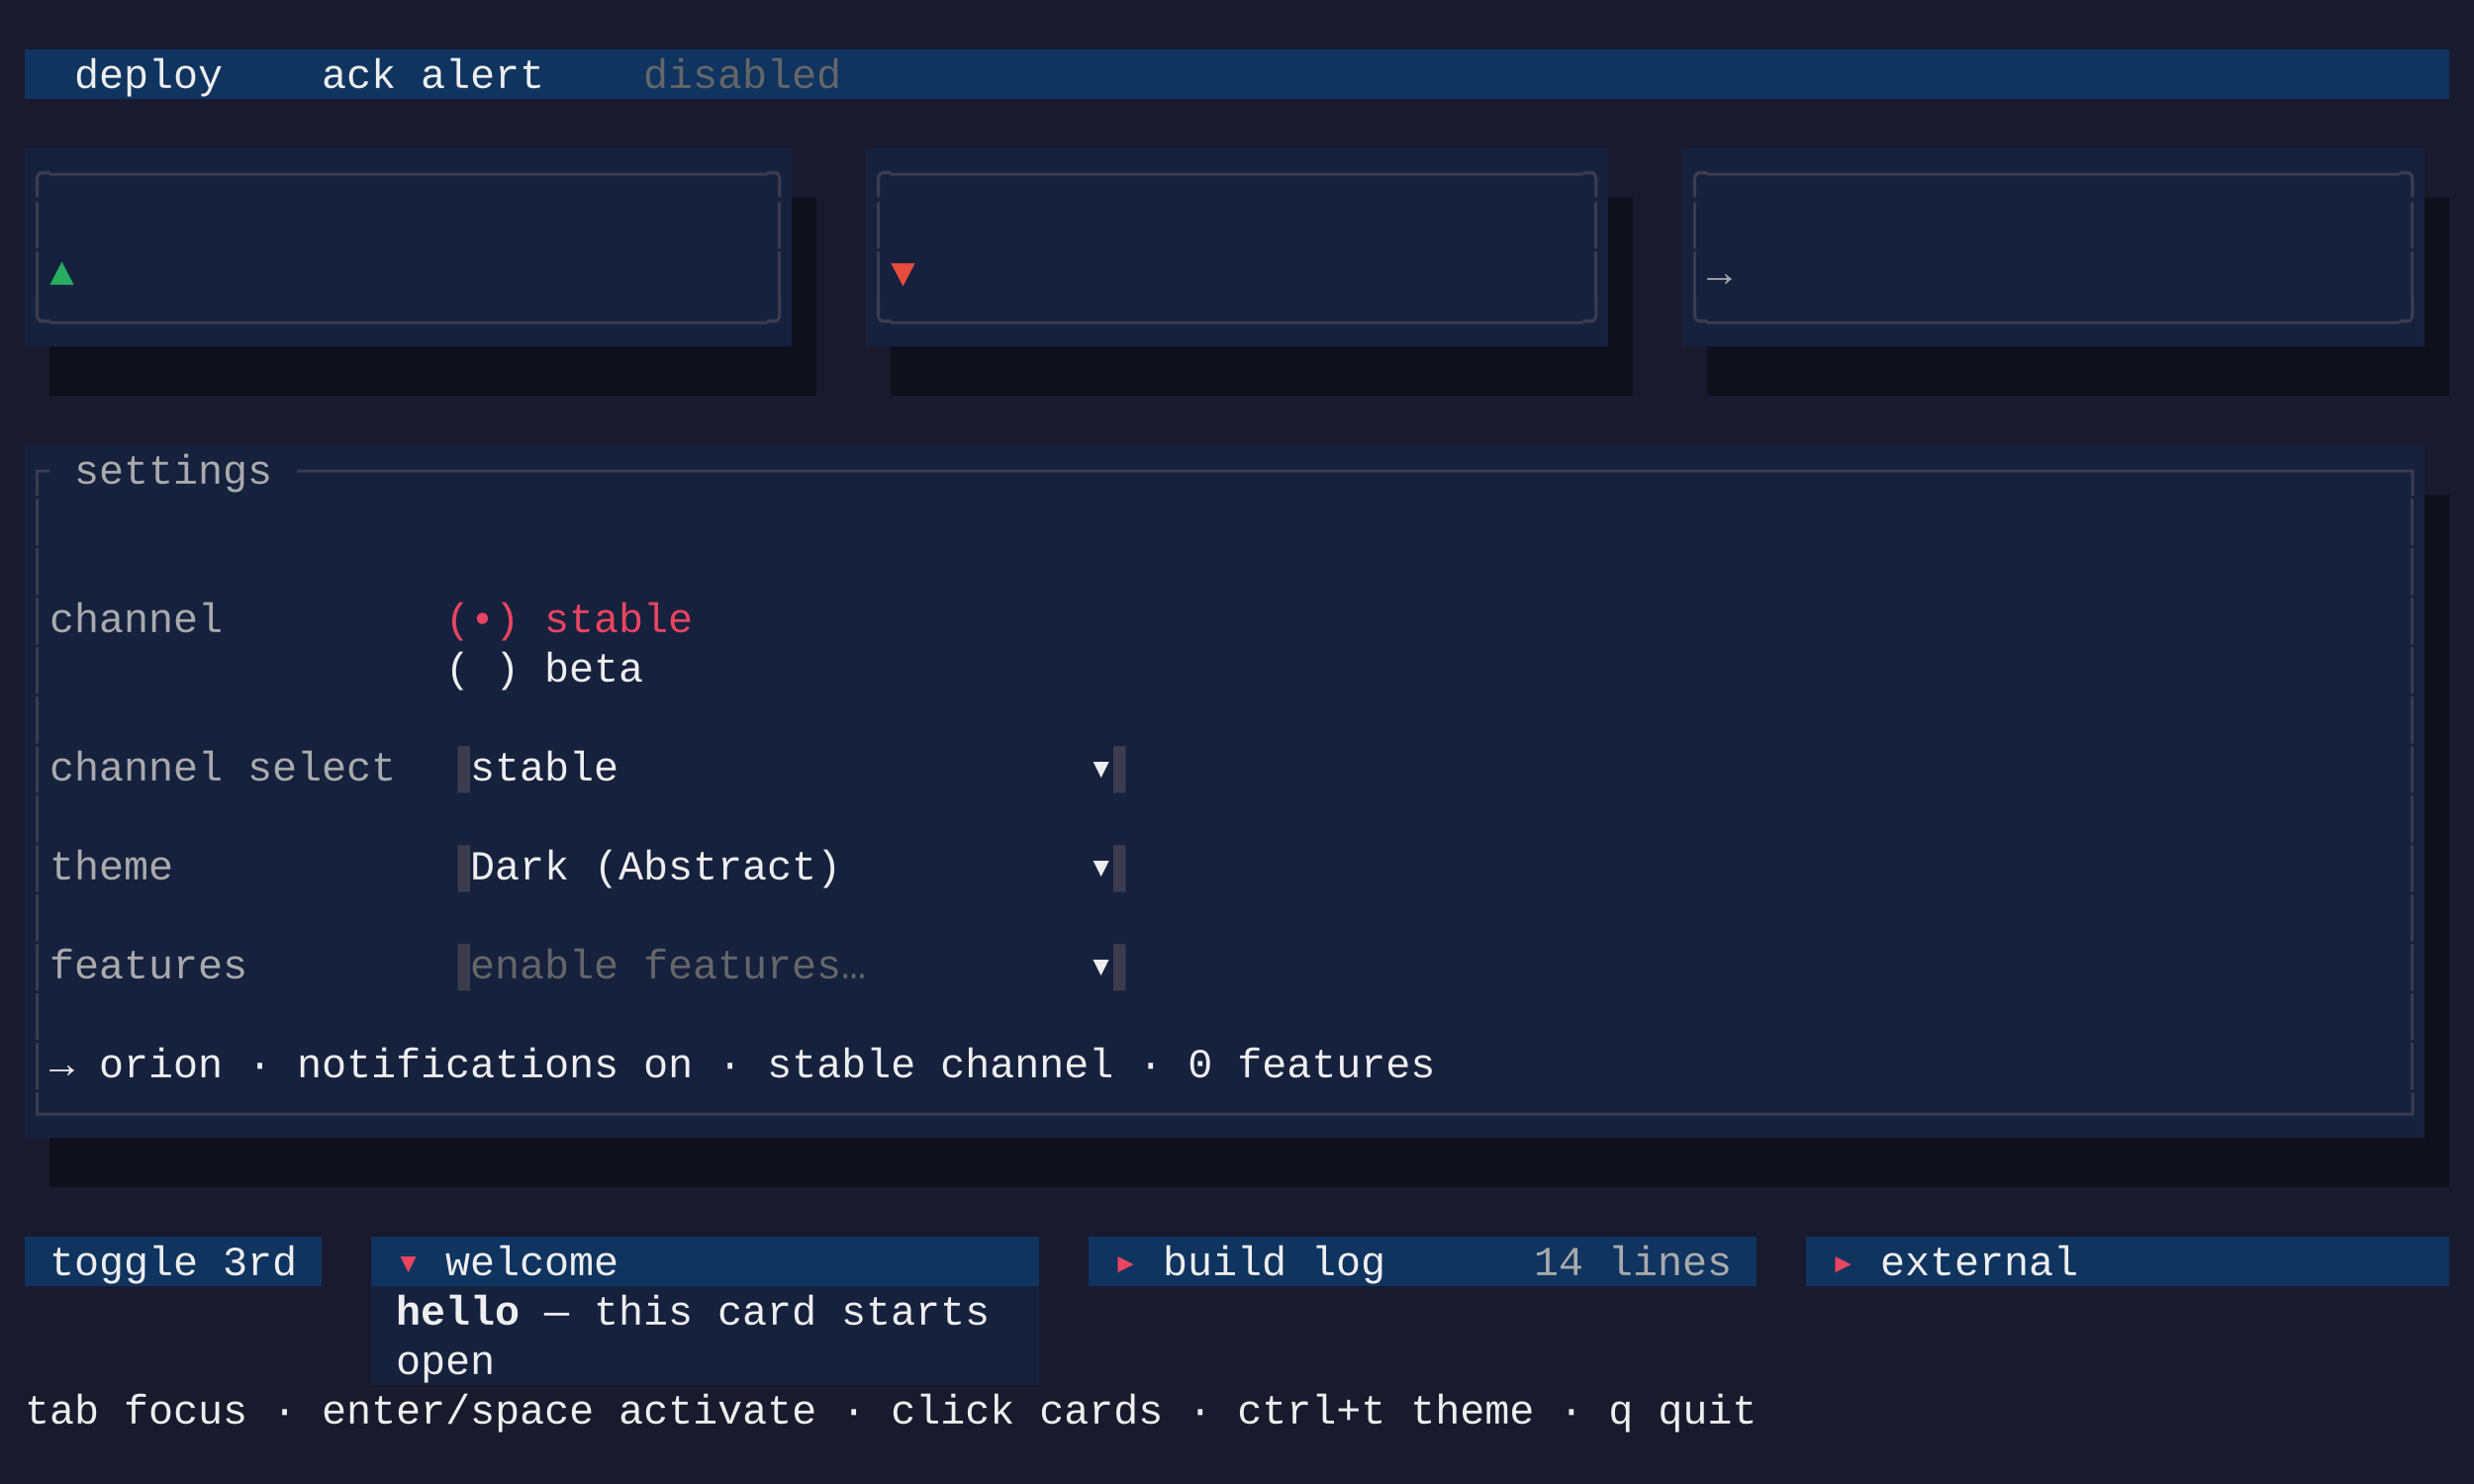
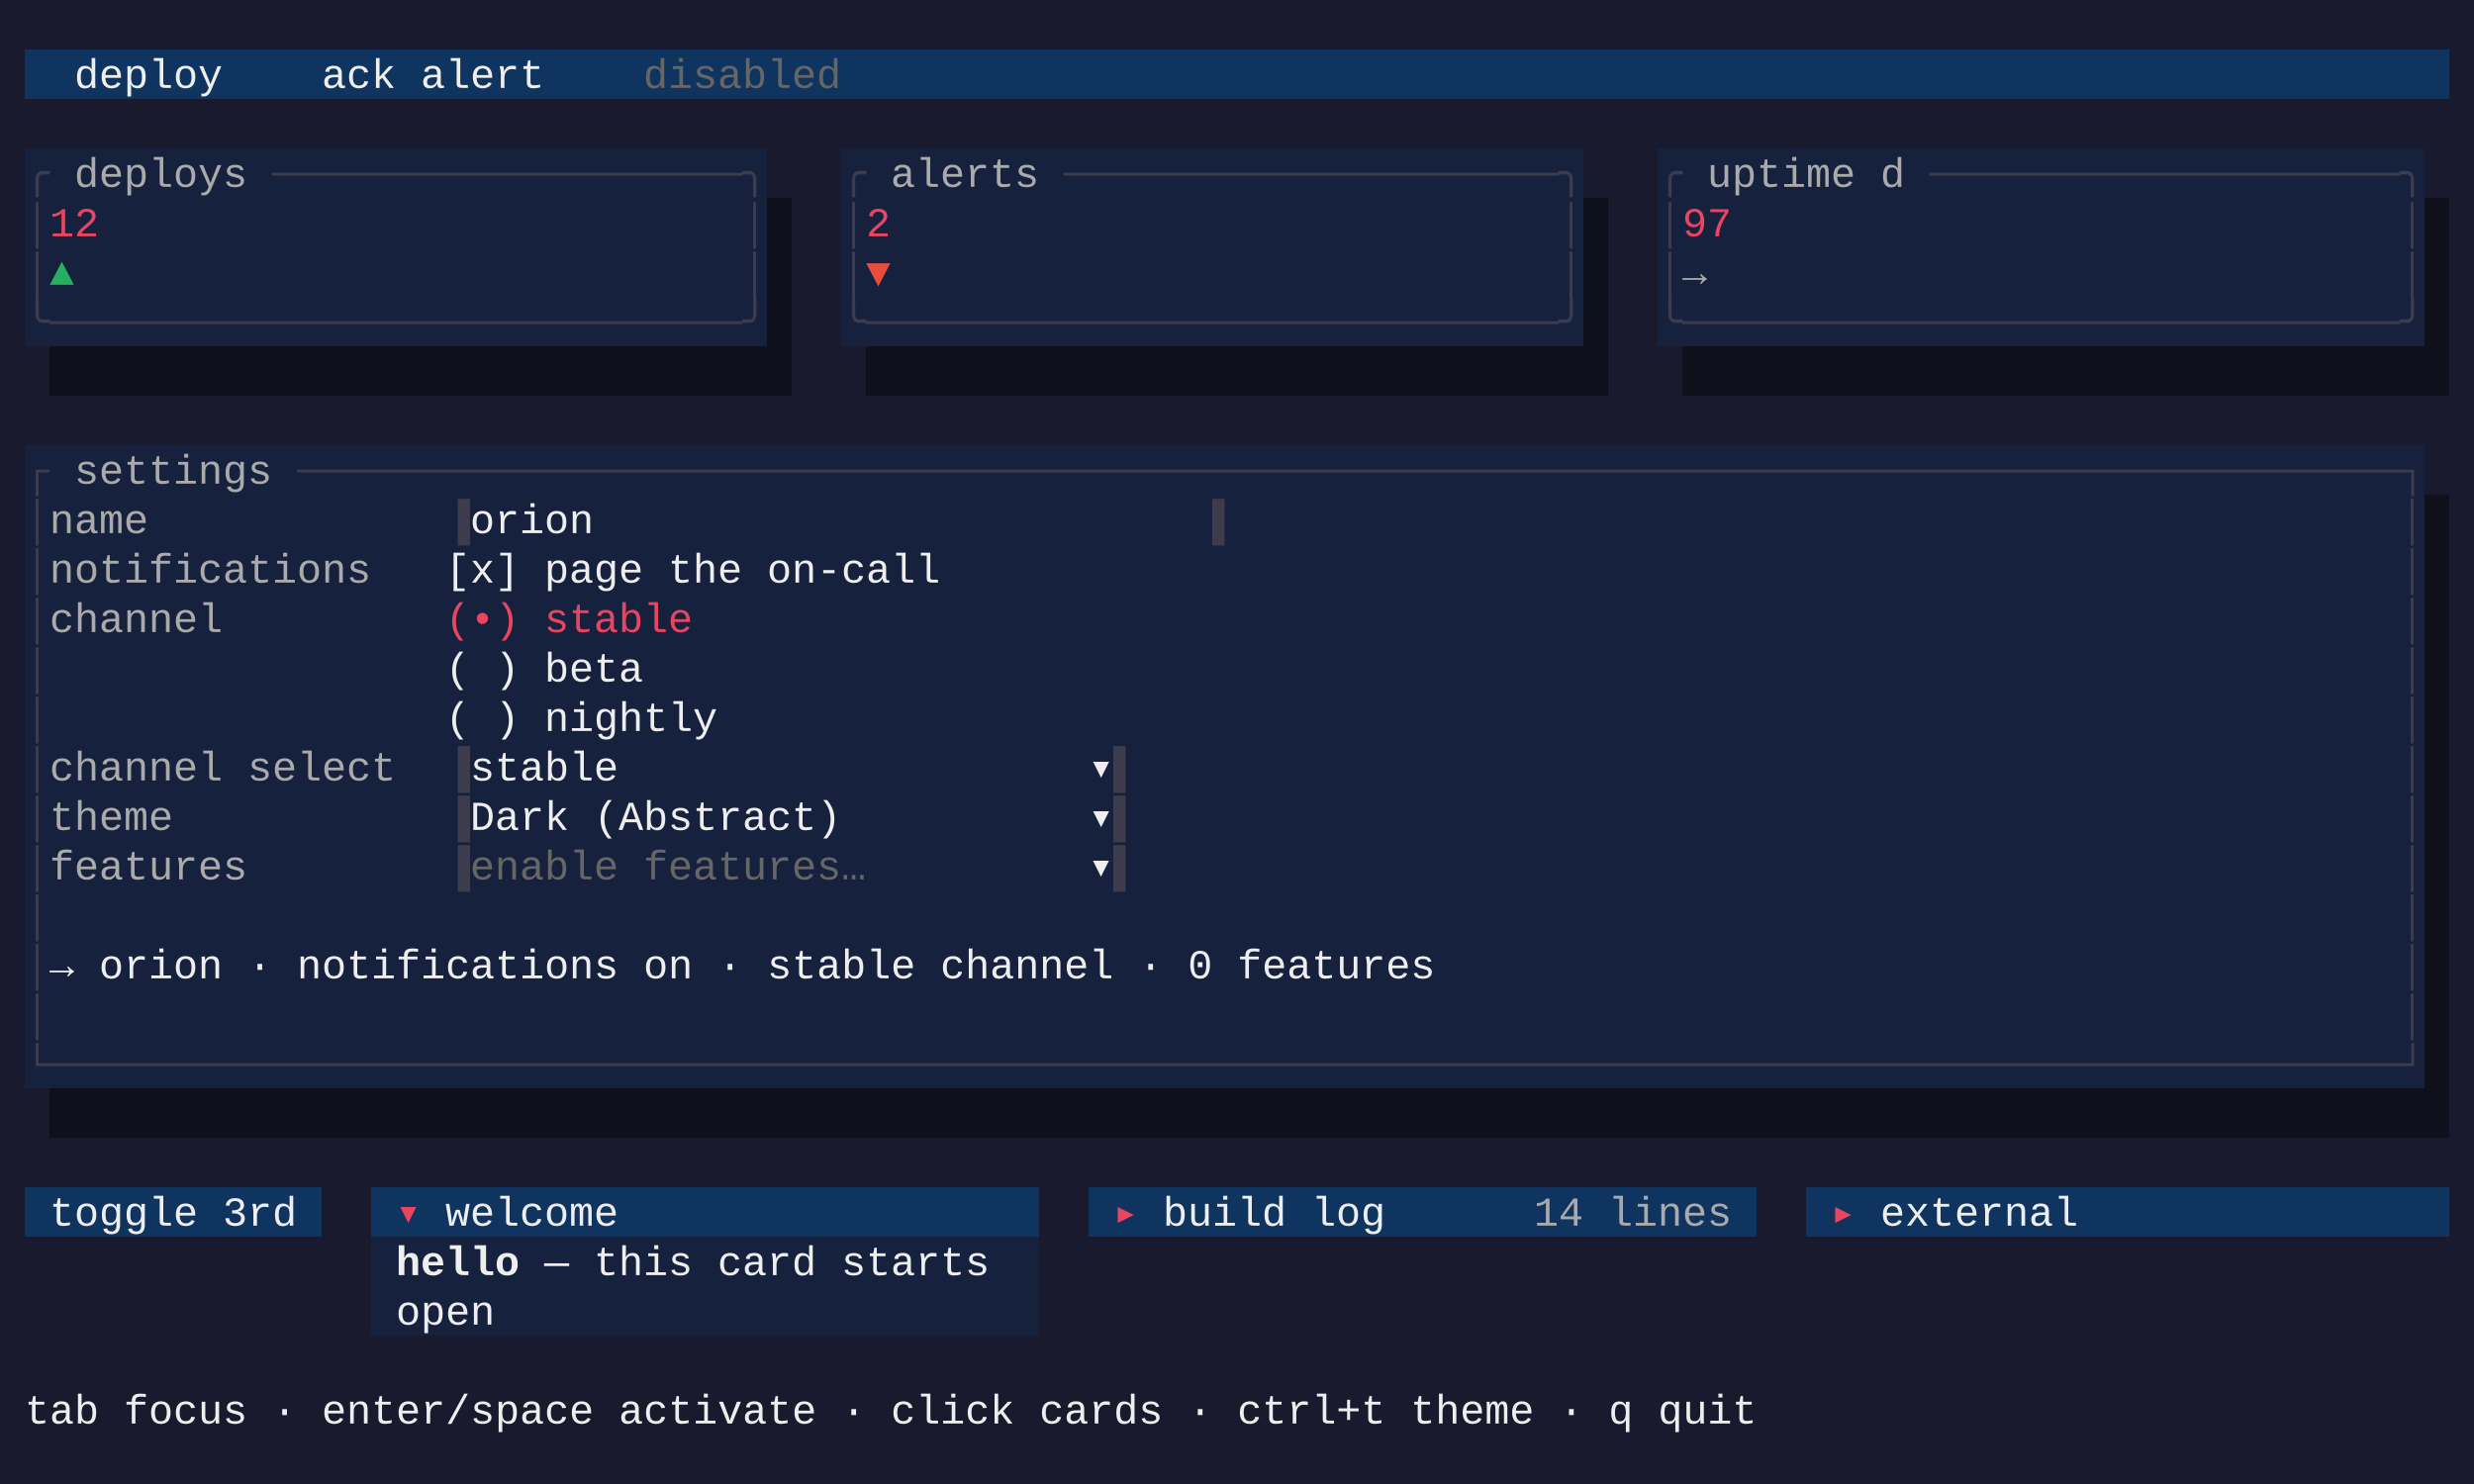
<svg xmlns="http://www.w3.org/2000/svg" viewBox="0 0 900 540" width="900" height="540" font-family="ui-monospace, SFMono-Regular, Menlo, Consolas, 'Liberation Mono', monospace" font-size="15" xml:space="preserve">
  <rect width="900" height="540" fill="#000000" />
  <g shape-rendering="crispEdges">
    <rect x="0" y="0" width="900" height="18" fill="#1a1a2e" />
    <rect x="0" y="18" width="9" height="18" fill="#1a1a2e" />
    <rect x="9" y="18" width="882" height="18" fill="#0f3460" />
    <rect x="891" y="18" width="9" height="18" fill="#1a1a2e" />
    <rect x="0" y="36" width="900" height="18" fill="#1a1a2e" />
    <rect x="0" y="54" width="9" height="18" fill="#1a1a2e" />
-     <rect x="9" y="54" width="279" height="18" fill="#16213e" />
-     <rect x="288" y="54" width="27" height="18" fill="#1a1a2e" />
-     <rect x="315" y="54" width="270" height="18" fill="#16213e" />
-     <rect x="585" y="54" width="27" height="18" fill="#1a1a2e" />
-     <rect x="612" y="54" width="270" height="18" fill="#16213e" />
+     <rect x="9" y="54" width="270" height="18" fill="#16213e" />
+     <rect x="279" y="54" width="27" height="18" fill="#1a1a2e" />
+     <rect x="306" y="54" width="270" height="18" fill="#16213e" />
+     <rect x="576" y="54" width="27" height="18" fill="#1a1a2e" />
+     <rect x="603" y="54" width="279" height="18" fill="#16213e" />
    <rect x="882" y="54" width="18" height="18" fill="#1a1a2e" />
    <rect x="0" y="72" width="9" height="18" fill="#1a1a2e" />
-     <rect x="9" y="72" width="279" height="18" fill="#16213e" />
-     <rect x="288" y="72" width="9" height="18" fill="#10101d" />
-     <rect x="297" y="72" width="18" height="18" fill="#1a1a2e" />
-     <rect x="315" y="72" width="270" height="18" fill="#16213e" />
-     <rect x="585" y="72" width="9" height="18" fill="#10101d" />
-     <rect x="594" y="72" width="18" height="18" fill="#1a1a2e" />
-     <rect x="612" y="72" width="270" height="18" fill="#16213e" />
+     <rect x="9" y="72" width="270" height="18" fill="#16213e" />
+     <rect x="279" y="72" width="9" height="18" fill="#10101d" />
+     <rect x="288" y="72" width="18" height="18" fill="#1a1a2e" />
+     <rect x="306" y="72" width="270" height="18" fill="#16213e" />
+     <rect x="576" y="72" width="9" height="18" fill="#10101d" />
+     <rect x="585" y="72" width="18" height="18" fill="#1a1a2e" />
+     <rect x="603" y="72" width="279" height="18" fill="#16213e" />
    <rect x="882" y="72" width="9" height="18" fill="#10101d" />
    <rect x="891" y="72" width="9" height="18" fill="#1a1a2e" />
    <rect x="0" y="90" width="9" height="18" fill="#1a1a2e" />
-     <rect x="9" y="90" width="279" height="18" fill="#16213e" />
-     <rect x="288" y="90" width="9" height="18" fill="#10101d" />
-     <rect x="297" y="90" width="18" height="18" fill="#1a1a2e" />
-     <rect x="315" y="90" width="270" height="18" fill="#16213e" />
-     <rect x="585" y="90" width="9" height="18" fill="#10101d" />
-     <rect x="594" y="90" width="18" height="18" fill="#1a1a2e" />
-     <rect x="612" y="90" width="270" height="18" fill="#16213e" />
+     <rect x="9" y="90" width="270" height="18" fill="#16213e" />
+     <rect x="279" y="90" width="9" height="18" fill="#10101d" />
+     <rect x="288" y="90" width="18" height="18" fill="#1a1a2e" />
+     <rect x="306" y="90" width="270" height="18" fill="#16213e" />
+     <rect x="576" y="90" width="9" height="18" fill="#10101d" />
+     <rect x="585" y="90" width="18" height="18" fill="#1a1a2e" />
+     <rect x="603" y="90" width="279" height="18" fill="#16213e" />
    <rect x="882" y="90" width="9" height="18" fill="#10101d" />
    <rect x="891" y="90" width="9" height="18" fill="#1a1a2e" />
    <rect x="0" y="108" width="9" height="18" fill="#1a1a2e" />
-     <rect x="9" y="108" width="279" height="18" fill="#16213e" />
-     <rect x="288" y="108" width="9" height="18" fill="#10101d" />
-     <rect x="297" y="108" width="18" height="18" fill="#1a1a2e" />
-     <rect x="315" y="108" width="270" height="18" fill="#16213e" />
-     <rect x="585" y="108" width="9" height="18" fill="#10101d" />
-     <rect x="594" y="108" width="18" height="18" fill="#1a1a2e" />
-     <rect x="612" y="108" width="270" height="18" fill="#16213e" />
+     <rect x="9" y="108" width="270" height="18" fill="#16213e" />
+     <rect x="279" y="108" width="9" height="18" fill="#10101d" />
+     <rect x="288" y="108" width="18" height="18" fill="#1a1a2e" />
+     <rect x="306" y="108" width="270" height="18" fill="#16213e" />
+     <rect x="576" y="108" width="9" height="18" fill="#10101d" />
+     <rect x="585" y="108" width="18" height="18" fill="#1a1a2e" />
+     <rect x="603" y="108" width="279" height="18" fill="#16213e" />
    <rect x="882" y="108" width="9" height="18" fill="#10101d" />
    <rect x="891" y="108" width="9" height="18" fill="#1a1a2e" />
    <rect x="0" y="126" width="18" height="18" fill="#1a1a2e" />
-     <rect x="18" y="126" width="279" height="18" fill="#10101d" />
-     <rect x="297" y="126" width="27" height="18" fill="#1a1a2e" />
-     <rect x="324" y="126" width="270" height="18" fill="#10101d" />
-     <rect x="594" y="126" width="27" height="18" fill="#1a1a2e" />
-     <rect x="621" y="126" width="270" height="18" fill="#10101d" />
+     <rect x="18" y="126" width="270" height="18" fill="#10101d" />
+     <rect x="288" y="126" width="27" height="18" fill="#1a1a2e" />
+     <rect x="315" y="126" width="270" height="18" fill="#10101d" />
+     <rect x="585" y="126" width="27" height="18" fill="#1a1a2e" />
+     <rect x="612" y="126" width="279" height="18" fill="#10101d" />
    <rect x="891" y="126" width="9" height="18" fill="#1a1a2e" />
    <rect x="0" y="144" width="900" height="18" fill="#1a1a2e" />
    <rect x="0" y="162" width="9" height="18" fill="#1a1a2e" />
    <rect x="9" y="162" width="873" height="18" fill="#16213e" />
    <rect x="882" y="162" width="18" height="18" fill="#1a1a2e" />
    <rect x="0" y="180" width="9" height="18" fill="#1a1a2e" />
    <rect x="9" y="180" width="873" height="18" fill="#16213e" />
    <rect x="882" y="180" width="9" height="18" fill="#10101d" />
    <rect x="891" y="180" width="9" height="18" fill="#1a1a2e" />
    <rect x="0" y="198" width="9" height="18" fill="#1a1a2e" />
    <rect x="9" y="198" width="873" height="18" fill="#16213e" />
    <rect x="882" y="198" width="9" height="18" fill="#10101d" />
    <rect x="891" y="198" width="9" height="18" fill="#1a1a2e" />
    <rect x="0" y="216" width="9" height="18" fill="#1a1a2e" />
    <rect x="9" y="216" width="873" height="18" fill="#16213e" />
    <rect x="882" y="216" width="9" height="18" fill="#10101d" />
    <rect x="891" y="216" width="9" height="18" fill="#1a1a2e" />
    <rect x="0" y="234" width="9" height="18" fill="#1a1a2e" />
    <rect x="9" y="234" width="873" height="18" fill="#16213e" />
    <rect x="882" y="234" width="9" height="18" fill="#10101d" />
    <rect x="891" y="234" width="9" height="18" fill="#1a1a2e" />
    <rect x="0" y="252" width="9" height="18" fill="#1a1a2e" />
    <rect x="9" y="252" width="873" height="18" fill="#16213e" />
    <rect x="882" y="252" width="9" height="18" fill="#10101d" />
    <rect x="891" y="252" width="9" height="18" fill="#1a1a2e" />
    <rect x="0" y="270" width="9" height="18" fill="#1a1a2e" />
    <rect x="9" y="270" width="873" height="18" fill="#16213e" />
    <rect x="882" y="270" width="9" height="18" fill="#10101d" />
    <rect x="891" y="270" width="9" height="18" fill="#1a1a2e" />
    <rect x="0" y="288" width="9" height="18" fill="#1a1a2e" />
    <rect x="9" y="288" width="873" height="18" fill="#16213e" />
    <rect x="882" y="288" width="9" height="18" fill="#10101d" />
    <rect x="891" y="288" width="9" height="18" fill="#1a1a2e" />
    <rect x="0" y="306" width="9" height="18" fill="#1a1a2e" />
    <rect x="9" y="306" width="873" height="18" fill="#16213e" />
    <rect x="882" y="306" width="9" height="18" fill="#10101d" />
    <rect x="891" y="306" width="9" height="18" fill="#1a1a2e" />
    <rect x="0" y="324" width="9" height="18" fill="#1a1a2e" />
    <rect x="9" y="324" width="873" height="18" fill="#16213e" />
    <rect x="882" y="324" width="9" height="18" fill="#10101d" />
    <rect x="891" y="324" width="9" height="18" fill="#1a1a2e" />
    <rect x="0" y="342" width="9" height="18" fill="#1a1a2e" />
    <rect x="9" y="342" width="873" height="18" fill="#16213e" />
    <rect x="882" y="342" width="9" height="18" fill="#10101d" />
    <rect x="891" y="342" width="9" height="18" fill="#1a1a2e" />
    <rect x="0" y="360" width="9" height="18" fill="#1a1a2e" />
    <rect x="9" y="360" width="873" height="18" fill="#16213e" />
    <rect x="882" y="360" width="9" height="18" fill="#10101d" />
    <rect x="891" y="360" width="9" height="18" fill="#1a1a2e" />
    <rect x="0" y="378" width="9" height="18" fill="#1a1a2e" />
    <rect x="9" y="378" width="873" height="18" fill="#16213e" />
    <rect x="882" y="378" width="9" height="18" fill="#10101d" />
    <rect x="891" y="378" width="9" height="18" fill="#1a1a2e" />
-     <rect x="0" y="396" width="9" height="18" fill="#1a1a2e" />
-     <rect x="9" y="396" width="873" height="18" fill="#16213e" />
-     <rect x="882" y="396" width="9" height="18" fill="#10101d" />
+     <rect x="0" y="396" width="18" height="18" fill="#1a1a2e" />
+     <rect x="18" y="396" width="873" height="18" fill="#10101d" />
    <rect x="891" y="396" width="9" height="18" fill="#1a1a2e" />
-     <rect x="0" y="414" width="18" height="18" fill="#1a1a2e" />
-     <rect x="18" y="414" width="873" height="18" fill="#10101d" />
-     <rect x="891" y="414" width="9" height="18" fill="#1a1a2e" />
-     <rect x="0" y="432" width="900" height="18" fill="#1a1a2e" />
-     <rect x="0" y="450" width="9" height="18" fill="#1a1a2e" />
-     <rect x="9" y="450" width="108" height="18" fill="#0f3460" />
-     <rect x="117" y="450" width="18" height="18" fill="#1a1a2e" />
-     <rect x="135" y="450" width="243" height="18" fill="#0f3460" />
-     <rect x="378" y="450" width="18" height="18" fill="#1a1a2e" />
-     <rect x="396" y="450" width="243" height="18" fill="#0f3460" />
-     <rect x="639" y="450" width="18" height="18" fill="#1a1a2e" />
-     <rect x="657" y="450" width="234" height="18" fill="#0f3460" />
-     <rect x="891" y="450" width="9" height="18" fill="#1a1a2e" />
+     <rect x="0" y="414" width="900" height="18" fill="#1a1a2e" />
+     <rect x="0" y="432" width="9" height="18" fill="#1a1a2e" />
+     <rect x="9" y="432" width="108" height="18" fill="#0f3460" />
+     <rect x="117" y="432" width="18" height="18" fill="#1a1a2e" />
+     <rect x="135" y="432" width="243" height="18" fill="#0f3460" />
+     <rect x="378" y="432" width="18" height="18" fill="#1a1a2e" />
+     <rect x="396" y="432" width="243" height="18" fill="#0f3460" />
+     <rect x="639" y="432" width="18" height="18" fill="#1a1a2e" />
+     <rect x="657" y="432" width="234" height="18" fill="#0f3460" />
+     <rect x="891" y="432" width="9" height="18" fill="#1a1a2e" />
+     <rect x="0" y="450" width="135" height="18" fill="#1a1a2e" />
+     <rect x="135" y="450" width="243" height="18" fill="#16213e" />
+     <rect x="378" y="450" width="522" height="18" fill="#1a1a2e" />
    <rect x="0" y="468" width="135" height="18" fill="#1a1a2e" />
    <rect x="135" y="468" width="243" height="18" fill="#16213e" />
    <rect x="378" y="468" width="522" height="18" fill="#1a1a2e" />
-     <rect x="0" y="486" width="135" height="18" fill="#1a1a2e" />
-     <rect x="135" y="486" width="243" height="18" fill="#16213e" />
-     <rect x="378" y="486" width="522" height="18" fill="#1a1a2e" />
+     <rect x="0" y="486" width="900" height="18" fill="#1a1a2e" />
    <rect x="0" y="504" width="900" height="18" fill="#1a1a2e" />
    <rect x="0" y="522" width="900" height="18" fill="#1a1a2e" />
  </g>
  <text x="0" y="32" textLength="225" lengthAdjust="spacingAndGlyphs" fill="#eeeeee">   deploy    ack alert   </text>
  <text x="225" y="32" textLength="90" lengthAdjust="spacingAndGlyphs" fill="#666666"> disabled </text>
-   <text x="9" y="68" textLength="279" lengthAdjust="spacingAndGlyphs" fill="#3c3c4d">╭─────────────────────────────╮</text>
-   <text x="315" y="68" textLength="270" lengthAdjust="spacingAndGlyphs" fill="#3c3c4d">╭────────────────────────────╮</text>
-   <text x="612" y="68" textLength="270" lengthAdjust="spacingAndGlyphs" fill="#3c3c4d">╭────────────────────────────╮</text>
+   <text x="9" y="68" textLength="9" lengthAdjust="spacingAndGlyphs" fill="#3c3c4d">╭</text>
+   <text x="18" y="68" textLength="81" lengthAdjust="spacingAndGlyphs" fill="#aaaaaa"> deploys </text>
+   <text x="99" y="68" textLength="180" lengthAdjust="spacingAndGlyphs" fill="#3c3c4d">───────────────────╮</text>
+   <text x="306" y="68" textLength="9" lengthAdjust="spacingAndGlyphs" fill="#3c3c4d">╭</text>
+   <text x="315" y="68" textLength="72" lengthAdjust="spacingAndGlyphs" fill="#aaaaaa"> alerts </text>
+   <text x="387" y="68" textLength="189" lengthAdjust="spacingAndGlyphs" fill="#3c3c4d">────────────────────╮</text>
+   <text x="603" y="68" textLength="9" lengthAdjust="spacingAndGlyphs" fill="#3c3c4d">╭</text>
+   <text x="612" y="68" textLength="90" lengthAdjust="spacingAndGlyphs" fill="#aaaaaa"> uptime d </text>
+   <text x="702" y="68" textLength="180" lengthAdjust="spacingAndGlyphs" fill="#3c3c4d">───────────────────╮</text>
  <text x="9" y="86" textLength="9" lengthAdjust="spacingAndGlyphs" fill="#3c3c4d">│</text>
-   <text x="279" y="86" textLength="9" lengthAdjust="spacingAndGlyphs" fill="#3c3c4d">│</text>
-   <text x="315" y="86" textLength="9" lengthAdjust="spacingAndGlyphs" fill="#3c3c4d">│</text>
-   <text x="576" y="86" textLength="9" lengthAdjust="spacingAndGlyphs" fill="#3c3c4d">│</text>
-   <text x="612" y="86" textLength="9" lengthAdjust="spacingAndGlyphs" fill="#3c3c4d">│</text>
+   <text x="18" y="86" textLength="18" lengthAdjust="spacingAndGlyphs" fill="#e94560">12</text>
+   <text x="270" y="86" textLength="9" lengthAdjust="spacingAndGlyphs" fill="#3c3c4d">│</text>
+   <text x="306" y="86" textLength="9" lengthAdjust="spacingAndGlyphs" fill="#3c3c4d">│</text>
+   <text x="315" y="86" textLength="9" lengthAdjust="spacingAndGlyphs" fill="#e94560">2</text>
+   <text x="567" y="86" textLength="9" lengthAdjust="spacingAndGlyphs" fill="#3c3c4d">│</text>
+   <text x="603" y="86" textLength="9" lengthAdjust="spacingAndGlyphs" fill="#3c3c4d">│</text>
+   <text x="612" y="86" textLength="18" lengthAdjust="spacingAndGlyphs" fill="#e94560">97</text>
  <text x="873" y="86" textLength="9" lengthAdjust="spacingAndGlyphs" fill="#3c3c4d">│</text>
  <text x="9" y="104" textLength="9" lengthAdjust="spacingAndGlyphs" fill="#3c3c4d">│</text>
  <text x="18" y="104" textLength="9" lengthAdjust="spacingAndGlyphs" fill="#27ae60">▲</text>
-   <text x="279" y="104" textLength="9" lengthAdjust="spacingAndGlyphs" fill="#3c3c4d">│</text>
-   <text x="315" y="104" textLength="9" lengthAdjust="spacingAndGlyphs" fill="#3c3c4d">│</text>
-   <text x="324" y="104" textLength="9" lengthAdjust="spacingAndGlyphs" fill="#e74c3c">▼</text>
-   <text x="576" y="104" textLength="9" lengthAdjust="spacingAndGlyphs" fill="#3c3c4d">│</text>
-   <text x="612" y="104" textLength="9" lengthAdjust="spacingAndGlyphs" fill="#3c3c4d">│</text>
-   <text x="621" y="104" textLength="9" lengthAdjust="spacingAndGlyphs" fill="#aaaaaa">→</text>
+   <text x="270" y="104" textLength="9" lengthAdjust="spacingAndGlyphs" fill="#3c3c4d">│</text>
+   <text x="306" y="104" textLength="9" lengthAdjust="spacingAndGlyphs" fill="#3c3c4d">│</text>
+   <text x="315" y="104" textLength="9" lengthAdjust="spacingAndGlyphs" fill="#e74c3c">▼</text>
+   <text x="567" y="104" textLength="9" lengthAdjust="spacingAndGlyphs" fill="#3c3c4d">│</text>
+   <text x="603" y="104" textLength="9" lengthAdjust="spacingAndGlyphs" fill="#3c3c4d">│</text>
+   <text x="612" y="104" textLength="9" lengthAdjust="spacingAndGlyphs" fill="#aaaaaa">→</text>
  <text x="873" y="104" textLength="9" lengthAdjust="spacingAndGlyphs" fill="#3c3c4d">│</text>
-   <text x="9" y="122" textLength="279" lengthAdjust="spacingAndGlyphs" fill="#3c3c4d">╰─────────────────────────────╯</text>
-   <text x="315" y="122" textLength="270" lengthAdjust="spacingAndGlyphs" fill="#3c3c4d">╰────────────────────────────╯</text>
-   <text x="612" y="122" textLength="270" lengthAdjust="spacingAndGlyphs" fill="#3c3c4d">╰────────────────────────────╯</text>
+   <text x="9" y="122" textLength="270" lengthAdjust="spacingAndGlyphs" fill="#3c3c4d">╰────────────────────────────╯</text>
+   <text x="306" y="122" textLength="270" lengthAdjust="spacingAndGlyphs" fill="#3c3c4d">╰────────────────────────────╯</text>
+   <text x="603" y="122" textLength="279" lengthAdjust="spacingAndGlyphs" fill="#3c3c4d">╰─────────────────────────────╯</text>
  <text x="9" y="176" textLength="9" lengthAdjust="spacingAndGlyphs" fill="#3c3c4d">┌</text>
  <text x="18" y="176" textLength="90" lengthAdjust="spacingAndGlyphs" fill="#aaaaaa"> settings </text>
  <text x="108" y="176" textLength="774" lengthAdjust="spacingAndGlyphs" fill="#3c3c4d">─────────────────────────────────────────────────────────────────────────────────────┐</text>
  <text x="9" y="194" textLength="9" lengthAdjust="spacingAndGlyphs" fill="#3c3c4d">│</text>
+   <text x="18" y="194" textLength="36" lengthAdjust="spacingAndGlyphs" fill="#aaaaaa">name</text>
+   <text x="162" y="194" textLength="9" lengthAdjust="spacingAndGlyphs" fill="#3c3c4d">▐</text>
+   <text x="171" y="194" textLength="270" lengthAdjust="spacingAndGlyphs" fill="#eeeeee">orion                         </text>
+   <text x="441" y="194" textLength="9" lengthAdjust="spacingAndGlyphs" fill="#3c3c4d">▌</text>
  <text x="873" y="194" textLength="9" lengthAdjust="spacingAndGlyphs" fill="#3c3c4d">│</text>
  <text x="9" y="212" textLength="9" lengthAdjust="spacingAndGlyphs" fill="#3c3c4d">│</text>
+   <text x="18" y="212" textLength="117" lengthAdjust="spacingAndGlyphs" fill="#aaaaaa">notifications</text>
+   <text x="162" y="212" textLength="180" lengthAdjust="spacingAndGlyphs" fill="#eeeeee">[x] page the on-call</text>
  <text x="873" y="212" textLength="9" lengthAdjust="spacingAndGlyphs" fill="#3c3c4d">│</text>
  <text x="9" y="230" textLength="9" lengthAdjust="spacingAndGlyphs" fill="#3c3c4d">│</text>
  <text x="18" y="230" textLength="63" lengthAdjust="spacingAndGlyphs" fill="#aaaaaa">channel</text>
  <text x="162" y="230" textLength="27" lengthAdjust="spacingAndGlyphs" fill="#e94560">(•)</text>
  <text x="198" y="230" textLength="54" lengthAdjust="spacingAndGlyphs" fill="#e94560">stable</text>
  <text x="873" y="230" textLength="9" lengthAdjust="spacingAndGlyphs" fill="#3c3c4d">│</text>
  <text x="9" y="248" textLength="9" lengthAdjust="spacingAndGlyphs" fill="#3c3c4d">│</text>
  <text x="162" y="248" textLength="99" lengthAdjust="spacingAndGlyphs" fill="#eeeeee">( ) beta   </text>
  <text x="873" y="248" textLength="9" lengthAdjust="spacingAndGlyphs" fill="#3c3c4d">│</text>
  <text x="9" y="266" textLength="9" lengthAdjust="spacingAndGlyphs" fill="#3c3c4d">│</text>
+   <text x="162" y="266" textLength="99" lengthAdjust="spacingAndGlyphs" fill="#eeeeee">( ) nightly</text>
  <text x="873" y="266" textLength="9" lengthAdjust="spacingAndGlyphs" fill="#3c3c4d">│</text>
  <text x="9" y="284" textLength="9" lengthAdjust="spacingAndGlyphs" fill="#3c3c4d">│</text>
  <text x="18" y="284" textLength="126" lengthAdjust="spacingAndGlyphs" fill="#aaaaaa">channel select</text>
  <text x="162" y="284" textLength="9" lengthAdjust="spacingAndGlyphs" fill="#3c3c4d">▐</text>
  <text x="171" y="284" textLength="234" lengthAdjust="spacingAndGlyphs" fill="#eeeeee">stable                   ▾</text>
  <text x="405" y="284" textLength="9" lengthAdjust="spacingAndGlyphs" fill="#3c3c4d">▌</text>
  <text x="873" y="284" textLength="9" lengthAdjust="spacingAndGlyphs" fill="#3c3c4d">│</text>
  <text x="9" y="302" textLength="9" lengthAdjust="spacingAndGlyphs" fill="#3c3c4d">│</text>
+   <text x="18" y="302" textLength="45" lengthAdjust="spacingAndGlyphs" fill="#aaaaaa">theme</text>
+   <text x="162" y="302" textLength="9" lengthAdjust="spacingAndGlyphs" fill="#3c3c4d">▐</text>
+   <text x="171" y="302" textLength="234" lengthAdjust="spacingAndGlyphs" fill="#eeeeee">Dark (Abstract)          ▾</text>
+   <text x="405" y="302" textLength="9" lengthAdjust="spacingAndGlyphs" fill="#3c3c4d">▌</text>
  <text x="873" y="302" textLength="9" lengthAdjust="spacingAndGlyphs" fill="#3c3c4d">│</text>
  <text x="9" y="320" textLength="9" lengthAdjust="spacingAndGlyphs" fill="#3c3c4d">│</text>
-   <text x="18" y="320" textLength="45" lengthAdjust="spacingAndGlyphs" fill="#aaaaaa">theme</text>
+   <text x="18" y="320" textLength="72" lengthAdjust="spacingAndGlyphs" fill="#aaaaaa">features</text>
  <text x="162" y="320" textLength="9" lengthAdjust="spacingAndGlyphs" fill="#3c3c4d">▐</text>
-   <text x="171" y="320" textLength="234" lengthAdjust="spacingAndGlyphs" fill="#eeeeee">Dark (Abstract)          ▾</text>
+   <text x="171" y="320" textLength="225" lengthAdjust="spacingAndGlyphs" fill="#666666">enable features…         </text>
+   <text x="396" y="320" textLength="9" lengthAdjust="spacingAndGlyphs" fill="#eeeeee">▾</text>
  <text x="405" y="320" textLength="9" lengthAdjust="spacingAndGlyphs" fill="#3c3c4d">▌</text>
  <text x="873" y="320" textLength="9" lengthAdjust="spacingAndGlyphs" fill="#3c3c4d">│</text>
  <text x="9" y="338" textLength="9" lengthAdjust="spacingAndGlyphs" fill="#3c3c4d">│</text>
  <text x="873" y="338" textLength="9" lengthAdjust="spacingAndGlyphs" fill="#3c3c4d">│</text>
  <text x="9" y="356" textLength="9" lengthAdjust="spacingAndGlyphs" fill="#3c3c4d">│</text>
-   <text x="18" y="356" textLength="72" lengthAdjust="spacingAndGlyphs" fill="#aaaaaa">features</text>
-   <text x="162" y="356" textLength="9" lengthAdjust="spacingAndGlyphs" fill="#3c3c4d">▐</text>
-   <text x="171" y="356" textLength="225" lengthAdjust="spacingAndGlyphs" fill="#666666">enable features…         </text>
-   <text x="396" y="356" textLength="9" lengthAdjust="spacingAndGlyphs" fill="#eeeeee">▾</text>
-   <text x="405" y="356" textLength="9" lengthAdjust="spacingAndGlyphs" fill="#3c3c4d">▌</text>
+   <text x="18" y="356" textLength="504" lengthAdjust="spacingAndGlyphs" fill="#eeeeee">→ orion · notifications on · stable channel · 0 features</text>
  <text x="873" y="356" textLength="9" lengthAdjust="spacingAndGlyphs" fill="#3c3c4d">│</text>
  <text x="9" y="374" textLength="9" lengthAdjust="spacingAndGlyphs" fill="#3c3c4d">│</text>
  <text x="873" y="374" textLength="9" lengthAdjust="spacingAndGlyphs" fill="#3c3c4d">│</text>
-   <text x="9" y="392" textLength="9" lengthAdjust="spacingAndGlyphs" fill="#3c3c4d">│</text>
-   <text x="18" y="392" textLength="504" lengthAdjust="spacingAndGlyphs" fill="#eeeeee">→ orion · notifications on · stable channel · 0 features</text>
-   <text x="873" y="392" textLength="9" lengthAdjust="spacingAndGlyphs" fill="#3c3c4d">│</text>
-   <text x="9" y="410" textLength="873" lengthAdjust="spacingAndGlyphs" fill="#3c3c4d">└───────────────────────────────────────────────────────────────────────────────────────────────┘</text>
-   <text x="0" y="464" textLength="144" lengthAdjust="spacingAndGlyphs" fill="#eeeeee">  toggle 3rd    </text>
-   <text x="144" y="464" textLength="9" lengthAdjust="spacingAndGlyphs" fill="#e94560">▾</text>
-   <text x="153" y="464" textLength="252" lengthAdjust="spacingAndGlyphs" fill="#eeeeee"> welcome                    </text>
-   <text x="405" y="464" textLength="9" lengthAdjust="spacingAndGlyphs" fill="#e94560">▸</text>
-   <text x="414" y="464" textLength="144" lengthAdjust="spacingAndGlyphs" fill="#eeeeee"> build log      </text>
-   <text x="558" y="464" textLength="72" lengthAdjust="spacingAndGlyphs" fill="#aaaaaa">14 lines</text>
-   <text x="666" y="464" textLength="9" lengthAdjust="spacingAndGlyphs" fill="#e94560">▸</text>
-   <text x="675" y="464" textLength="225" lengthAdjust="spacingAndGlyphs" fill="#eeeeee"> external                </text>
-   <text x="144" y="482" textLength="45" lengthAdjust="spacingAndGlyphs" fill="#eeeeee" font-weight="700">hello</text>
-   <text x="189" y="482" textLength="171" lengthAdjust="spacingAndGlyphs" fill="#eeeeee"> — this card starts</text>
-   <text x="0" y="500" textLength="360" lengthAdjust="spacingAndGlyphs" fill="#eeeeee">                open                    </text>
+   <text x="9" y="392" textLength="873" lengthAdjust="spacingAndGlyphs" fill="#3c3c4d">└───────────────────────────────────────────────────────────────────────────────────────────────┘</text>
+   <text x="0" y="446" textLength="144" lengthAdjust="spacingAndGlyphs" fill="#eeeeee">  toggle 3rd    </text>
+   <text x="144" y="446" textLength="9" lengthAdjust="spacingAndGlyphs" fill="#e94560">▾</text>
+   <text x="153" y="446" textLength="252" lengthAdjust="spacingAndGlyphs" fill="#eeeeee"> welcome                    </text>
+   <text x="405" y="446" textLength="9" lengthAdjust="spacingAndGlyphs" fill="#e94560">▸</text>
+   <text x="414" y="446" textLength="144" lengthAdjust="spacingAndGlyphs" fill="#eeeeee"> build log      </text>
+   <text x="558" y="446" textLength="72" lengthAdjust="spacingAndGlyphs" fill="#aaaaaa">14 lines</text>
+   <text x="666" y="446" textLength="9" lengthAdjust="spacingAndGlyphs" fill="#e94560">▸</text>
+   <text x="675" y="446" textLength="225" lengthAdjust="spacingAndGlyphs" fill="#eeeeee"> external                </text>
+   <text x="144" y="464" textLength="45" lengthAdjust="spacingAndGlyphs" fill="#eeeeee" font-weight="700">hello</text>
+   <text x="189" y="464" textLength="171" lengthAdjust="spacingAndGlyphs" fill="#eeeeee"> — this card starts</text>
+   <text x="0" y="482" textLength="360" lengthAdjust="spacingAndGlyphs" fill="#eeeeee">                open                    </text>
  <text x="0" y="518" textLength="900" lengthAdjust="spacingAndGlyphs" fill="#eeeeee"> tab focus · enter/space activate · click cards · ctrl+t theme · q quit                             </text>
</svg>
